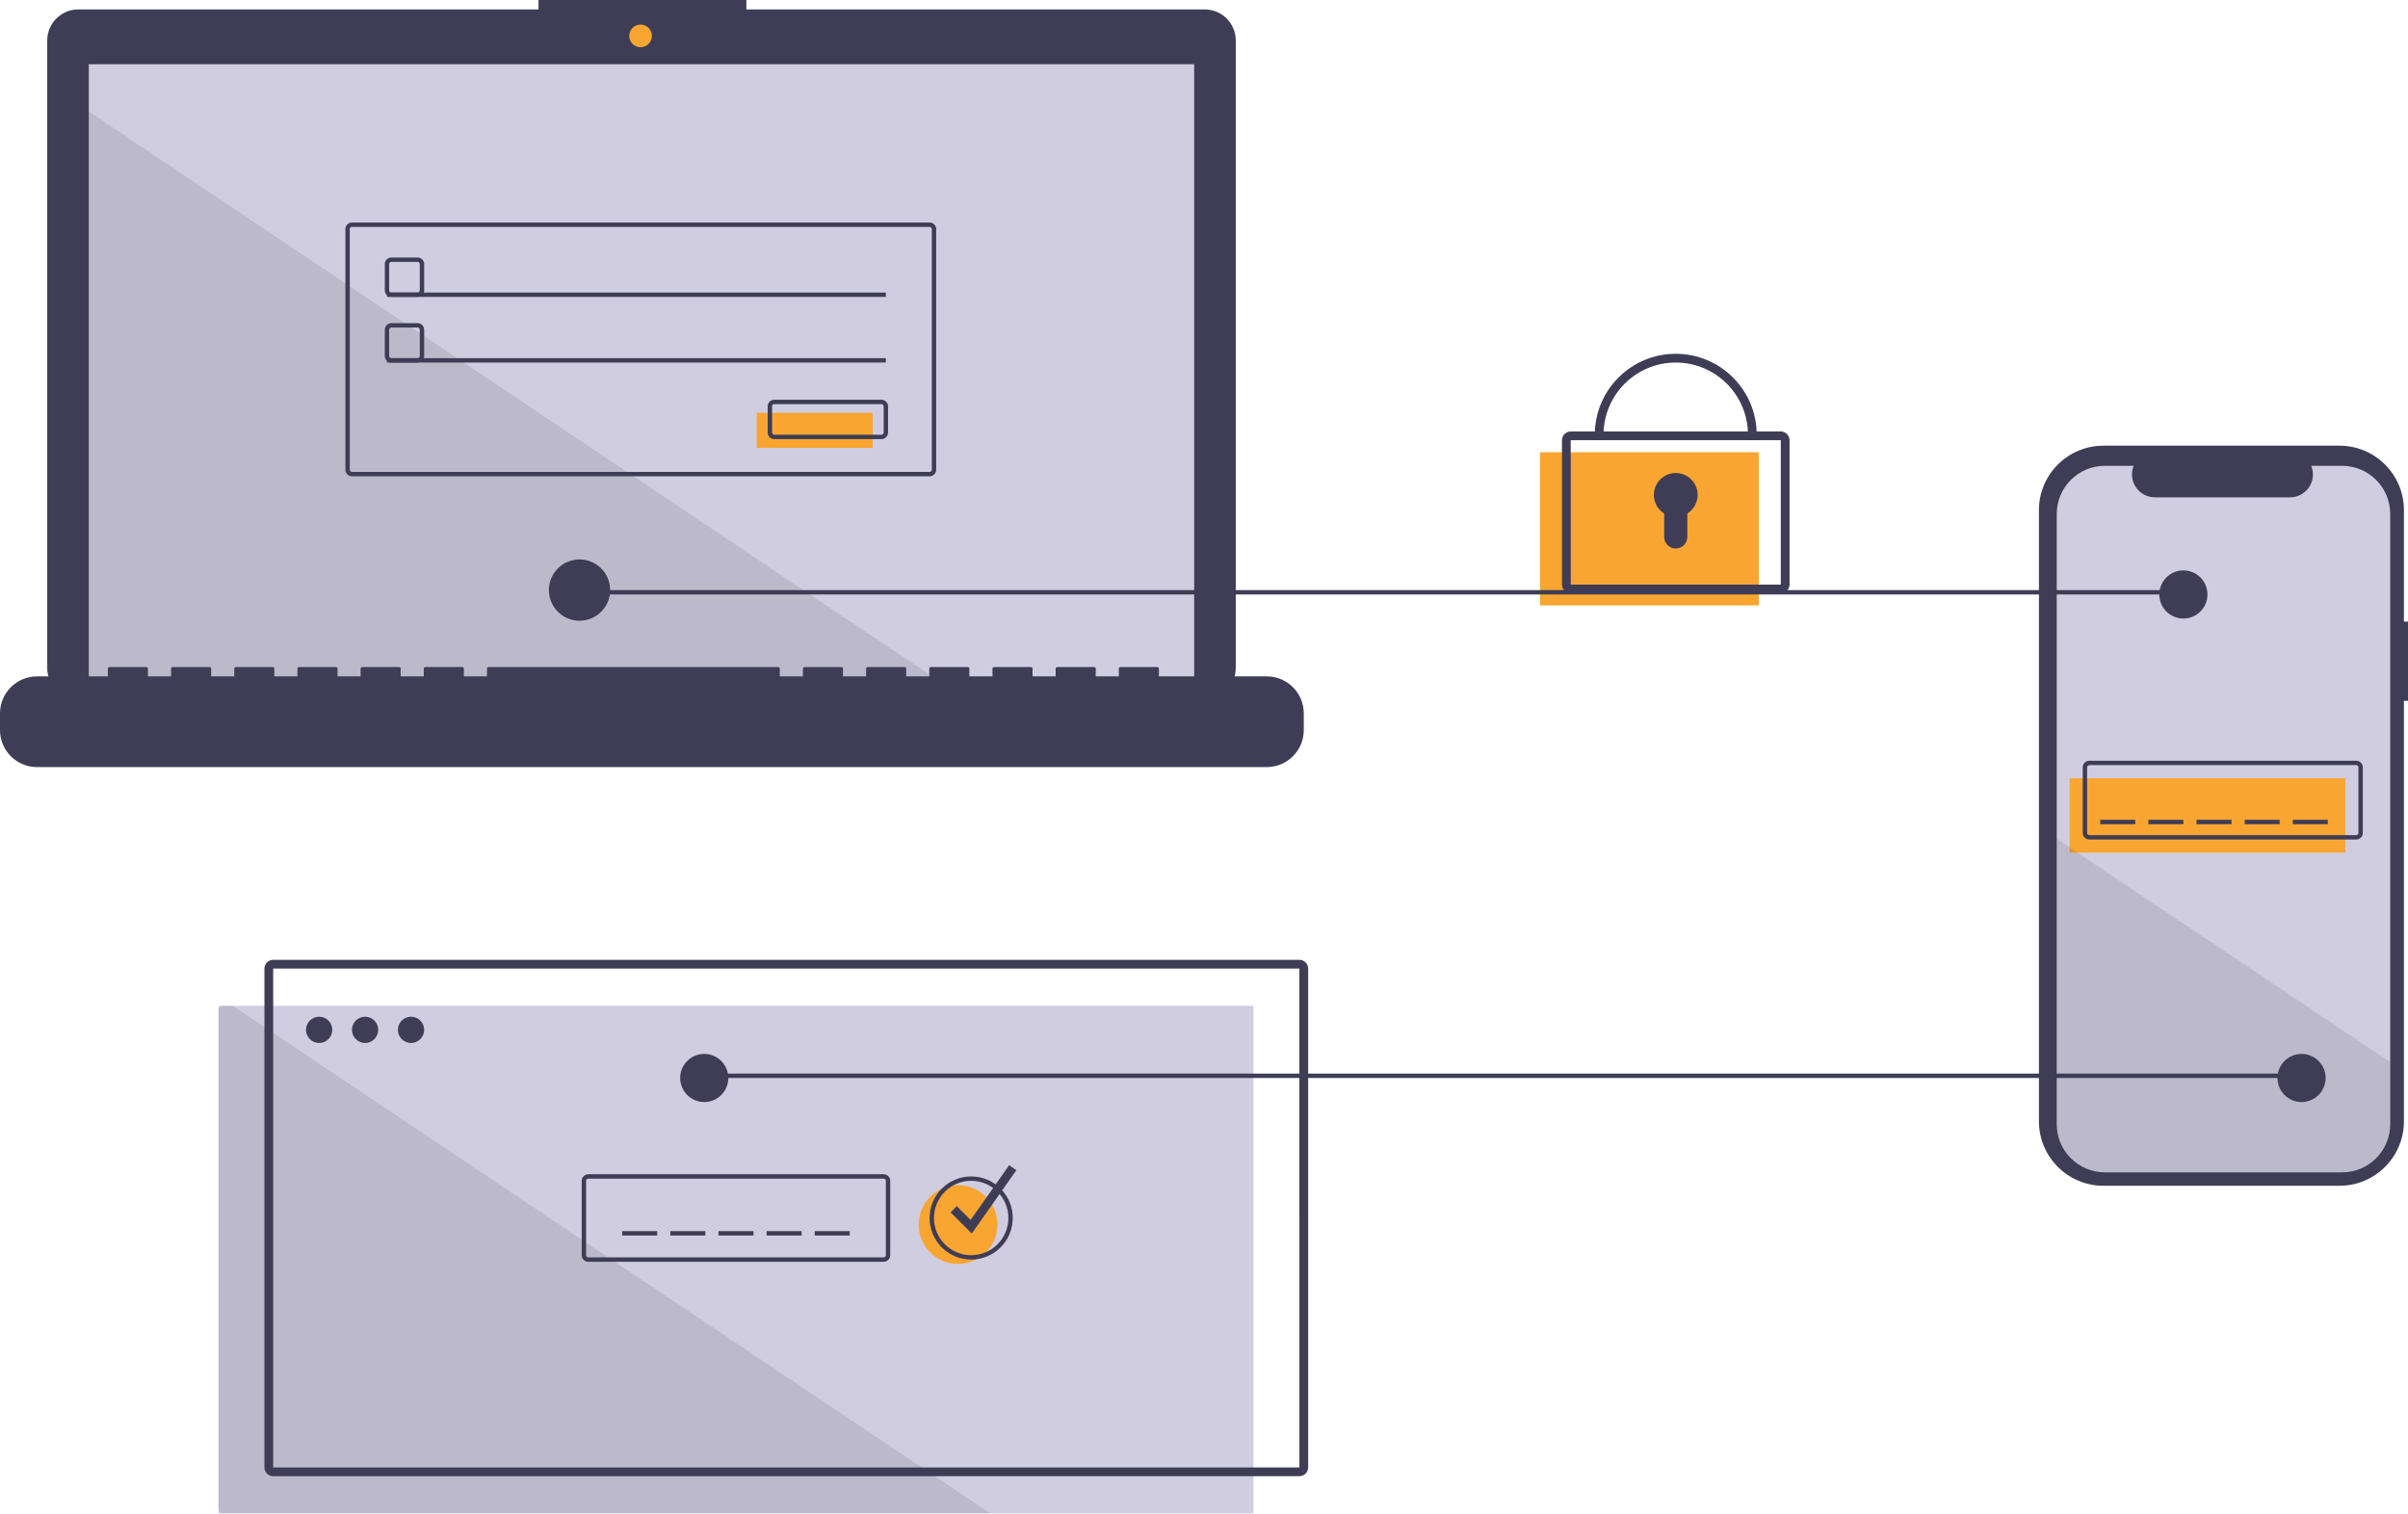
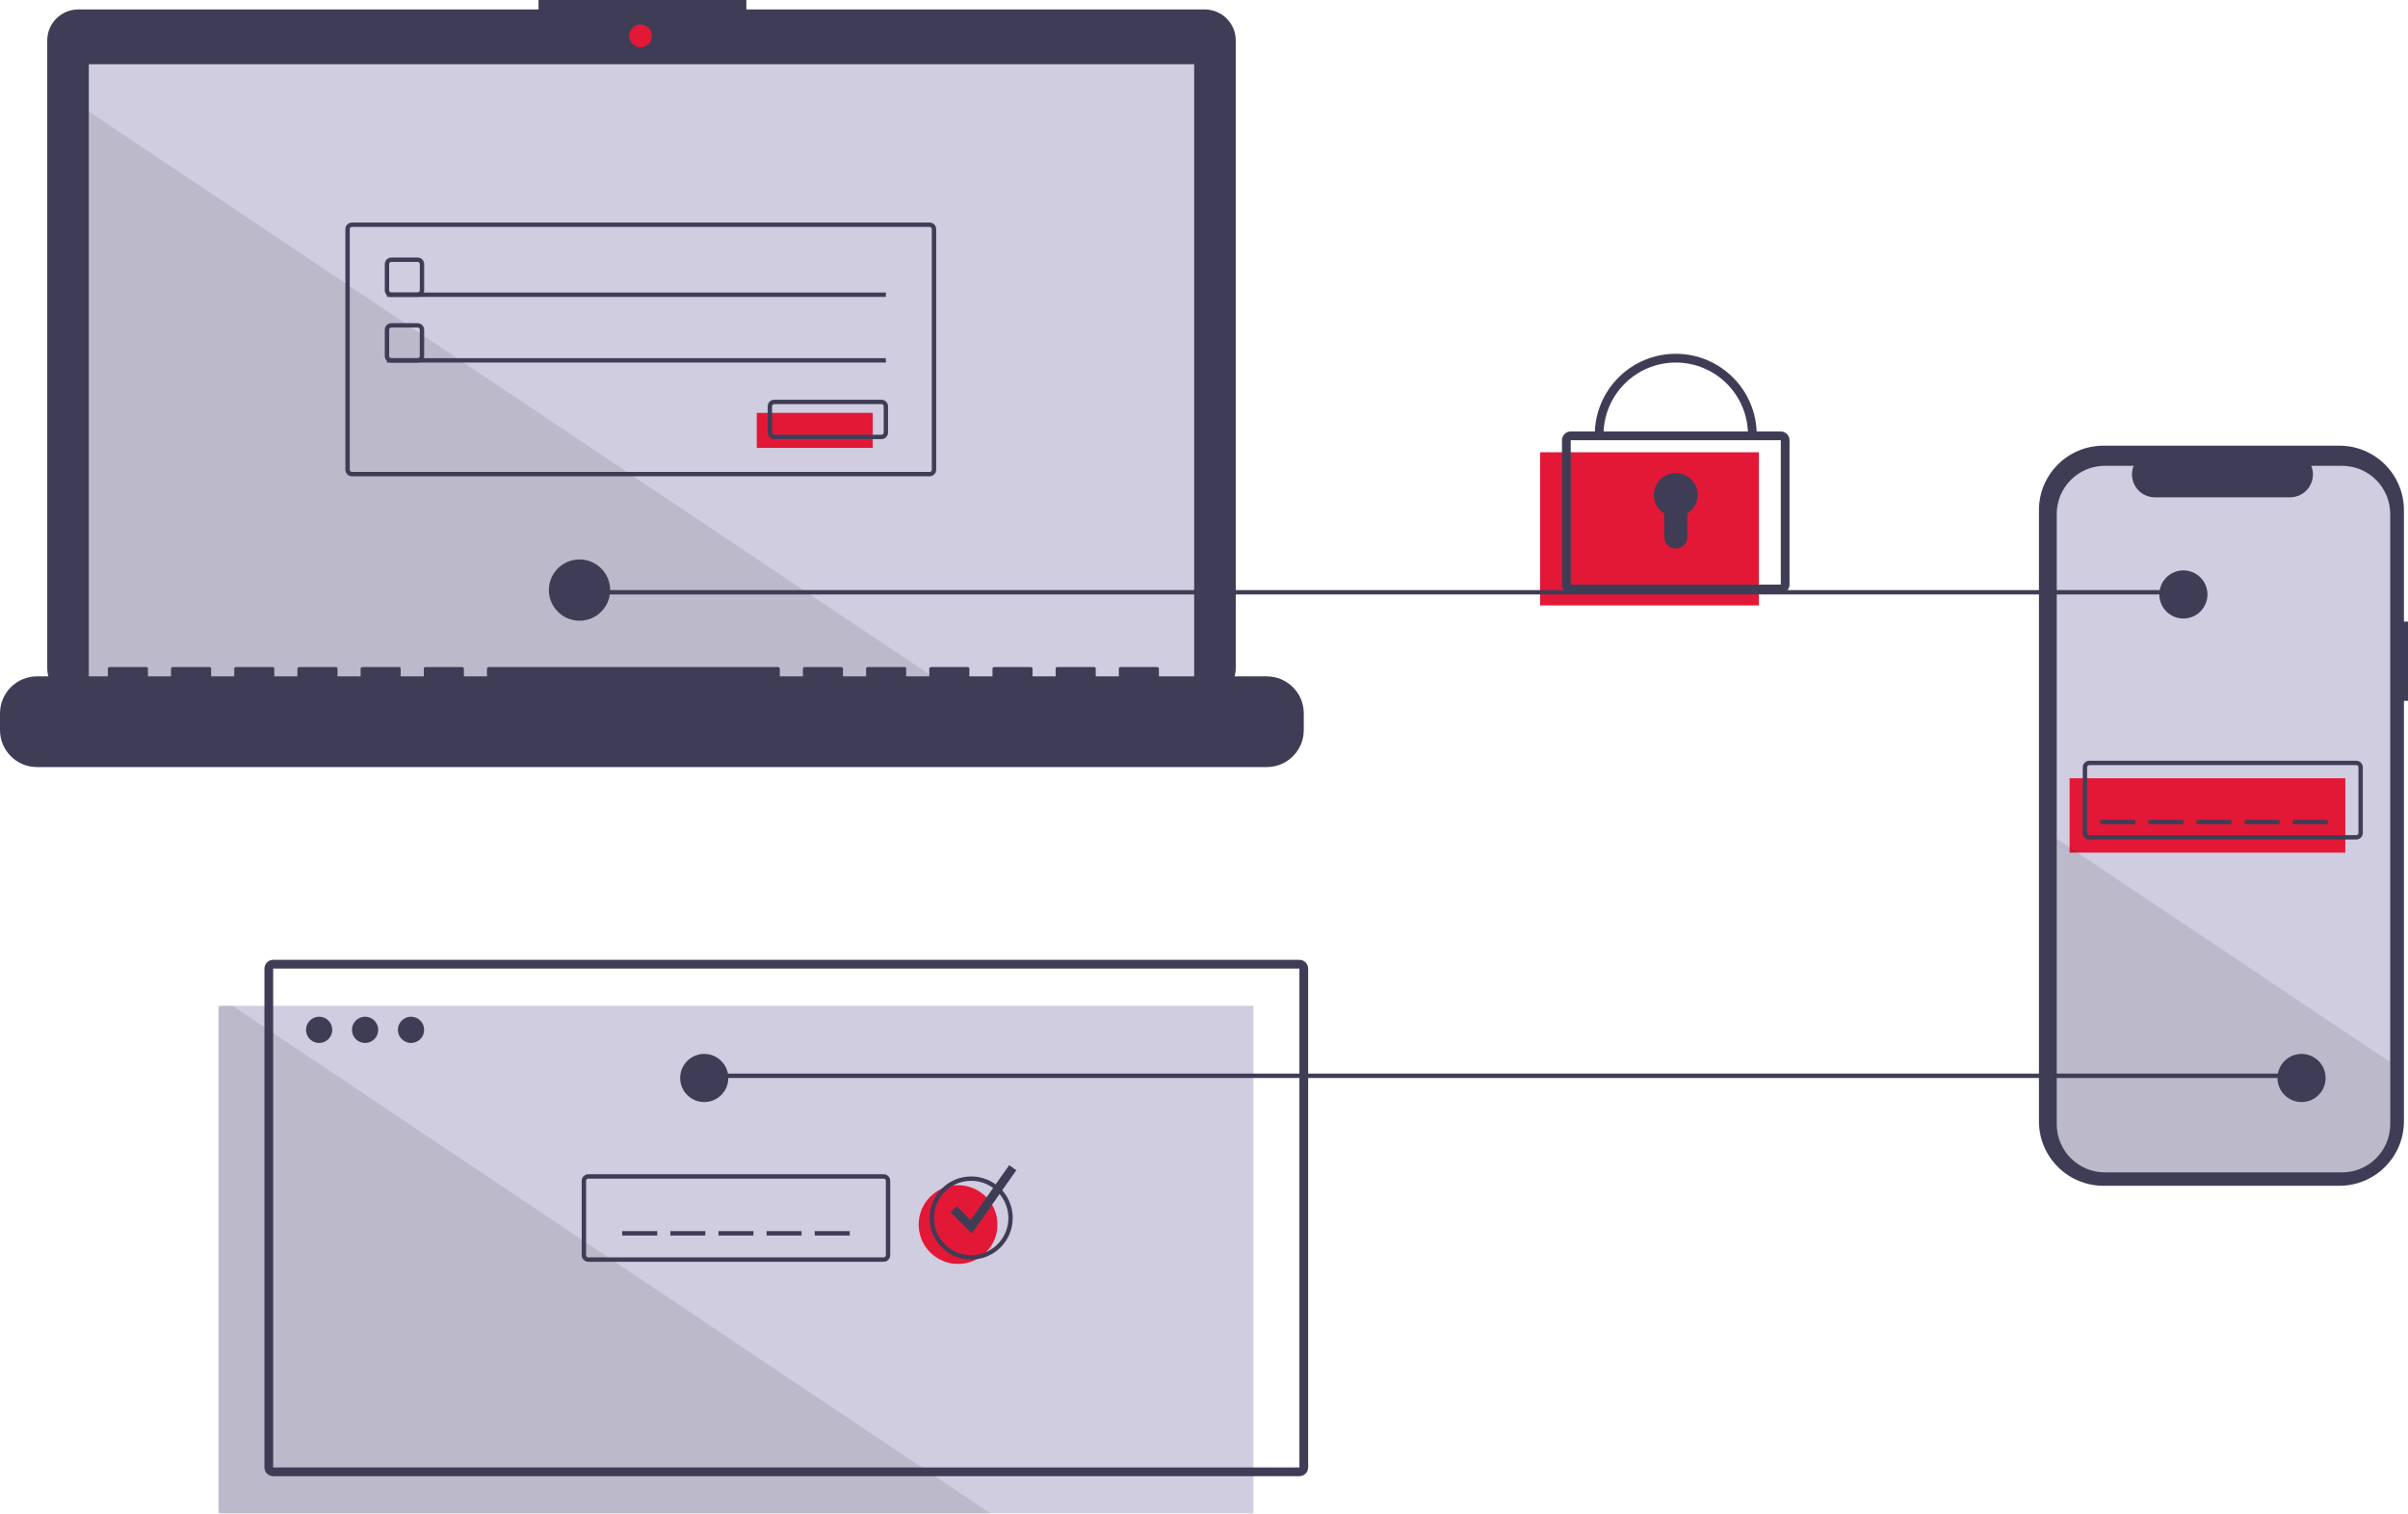
<svg xmlns="http://www.w3.org/2000/svg" data-name="Layer 1" width="1100.501" height="691.707" viewBox="0 0 1100.501 691.707">
  <path d="M1150.25,388.237h-1.859V337.322a29.468,29.468,0,0,0-29.469-29.469H1011.052a29.468,29.468,0,0,0-29.469,29.469V616.648a29.469,29.469,0,0,0,29.469,29.469h107.871a29.469,29.469,0,0,0,29.469-29.469V424.48h1.859Z" transform="translate(-49.74968 -104.1466)" fill="#3f3d56" />
  <path d="M1142.121,339.053v278.92a22.011,22.011,0,0,1-22.01,22.01h-108.39a22.002,22.002,0,0,1-22-22.01v-278.92a22,22,0,0,1,22-22h13.15a10.461,10.461,0,0,0,9.68,14.4h61.8a10.44,10.44,0,0,0,9.68-14.4H1120.111A22.009,22.009,0,0,1,1142.121,339.053Z" transform="translate(-49.74968 -104.1466)" fill="#d0cde1" />
-   <rect x="945.851" y="355.707" width="126" height="34" fill="#f8a532" />
+   <rect x="945.851" y="355.707" width="126" height="34" fill="#e31837" />
  <path d="M1126.601,487.853h-122a3.003,3.003,0,0,1-3-3v-30a3.003,3.003,0,0,1,3-3h122a3.003,3.003,0,0,1,3,3v30A3.003,3.003,0,0,1,1126.601,487.853Zm-122-34a1.001,1.001,0,0,0-1,1v30a1.001,1.001,0,0,0,1,1h122a1.001,1.001,0,0,0,1-1v-30a1.001,1.001,0,0,0-1-1Z" transform="translate(-49.74968 -104.1466)" fill="#3f3d56" />
  <rect x="959.851" y="374.707" width="16" height="2" fill="#3f3d56" />
  <rect x="981.851" y="374.707" width="16" height="2" fill="#3f3d56" />
  <rect x="1003.851" y="374.707" width="16" height="2" fill="#3f3d56" />
  <rect x="1025.851" y="374.707" width="16" height="2" fill="#3f3d56" />
  <rect x="1047.851" y="374.707" width="16" height="2" fill="#3f3d56" />
  <path d="M1142.121,589.613v28.36a22.011,22.011,0,0,1-22.01,22.01h-108.39a22.002,22.002,0,0,1-22-22.01v-130.46Z" transform="translate(-49.74968 -104.1466)" opacity="0.1" />
  <rect x="99.851" y="459.707" width="473" height="232" fill="#d0cde1" />
  <path d="M502.351,795.853H151.601a2.006,2.006,0,0,1-2-2v-228a2.006,2.006,0,0,1,2-2h4.44Z" transform="translate(-49.74968 -104.1466)" opacity="0.1" />
  <rect x="318.851" y="490.707" width="733" height="2" fill="#3f3d56" />
  <path d="M600.343,108.464H390.853v-4.318H295.862v4.318H85.509a14.17,14.17,0,0,0-14.17,14.17V409.491a14.17,14.17,0,0,0,14.17,14.17H600.343a14.17,14.17,0,0,0,14.17-14.17V122.635A14.17,14.17,0,0,0,600.343,108.464Z" transform="translate(-49.74968 -104.1466)" fill="#3f3d56" />
  <rect x="40.591" y="29.357" width="505.17" height="284.98" fill="#d0cde1" />
-   <circle cx="292.744" cy="16.407" r="5.181" fill="#f8a532" />
+   <circle cx="292.744" cy="16.407" r="5.181" fill="#e31837" />
  <path d="M240.601,239.853h-12a3.003,3.003,0,0,1-3-3v-12a3.003,3.003,0,0,1,3-3h12a3.003,3.003,0,0,1,3,3v12A3.003,3.003,0,0,1,240.601,239.853Zm-12-16a1.001,1.001,0,0,0-1,1v12a1.001,1.001,0,0,0,1,1h12a1.001,1.001,0,0,0,1-1v-12a1.001,1.001,0,0,0-1-1Z" transform="translate(-49.74968 -104.1466)" fill="#3f3d56" />
  <rect x="176.851" y="133.707" width="228" height="2" fill="#3f3d56" />
-   <rect x="345.851" y="188.707" width="53" height="16" fill="#f8a532" />
+   <rect x="345.851" y="188.707" width="53" height="16" fill="#e31837" />
  <path d="M452.601,304.853h-49a3.003,3.003,0,0,1-3-3v-12a3.003,3.003,0,0,1,3-3h49a3.003,3.003,0,0,1,3,3v12A3.003,3.003,0,0,1,452.601,304.853Zm-49-16a1.001,1.001,0,0,0-1,1v12a1.001,1.001,0,0,0,1,1h49a1.001,1.001,0,0,0,1-1v-12a1.001,1.001,0,0,0-1-1Z" transform="translate(-49.74968 -104.1466)" fill="#3f3d56" />
-   <rect x="703.851" y="206.707" width="100" height="70" fill="#f8a532" />
+   <rect x="703.851" y="206.707" width="100" height="70" fill="#e31837" />
  <path d="M863.601,375.353h-96a4.004,4.004,0,0,1-4-4v-66a4.004,4.004,0,0,1,4-4h96a4.004,4.004,0,0,1,4,4v66A4.004,4.004,0,0,1,863.601,375.353Zm-96-70v66H863.604l-.003-66Z" transform="translate(-49.74968 -104.1466)" fill="#3f3d56" />
  <path d="M852.601,302.853h-4a33,33,0,1,0-66,0h-4a37,37,0,1,1,74,0Z" transform="translate(-49.74968 -104.1466)" fill="#3f3d56" />
  <path d="M825.601,330.353a10,10,0,1,0-15.294,8.473V349.559a5.294,5.294,0,0,0,5.294,5.294h0a5.294,5.294,0,0,0,5.294-5.294V338.826A9.983,9.983,0,0,0,825.601,330.353Z" transform="translate(-49.74968 -104.1466)" fill="#3f3d56" />
  <rect x="284.351" y="562.707" width="16" height="2" fill="#3f3d56" />
  <rect x="306.351" y="562.707" width="16" height="2" fill="#3f3d56" />
  <rect x="328.351" y="562.707" width="16" height="2" fill="#3f3d56" />
  <rect x="350.351" y="562.707" width="16" height="2" fill="#3f3d56" />
  <rect x="372.351" y="562.707" width="16" height="2" fill="#3f3d56" />
  <path d="M643.601,778.854H174.601a4.004,4.004,0,0,1-4-4v-228a4.004,4.004,0,0,1,4-4H643.601a4.004,4.004,0,0,1,4,4v228A4.004,4.004,0,0,1,643.601,778.854Zm-469-232v228H643.604l-.003-228Z" transform="translate(-49.74968 -104.1466)" fill="#3f3d56" />
  <circle cx="145.851" cy="470.707" r="6" fill="#3f3d56" />
  <circle cx="166.851" cy="470.707" r="6" fill="#3f3d56" />
  <circle cx="187.851" cy="470.707" r="6" fill="#3f3d56" />
  <path d="M453.601,680.853h-135a3.003,3.003,0,0,1-3-3v-34a3.003,3.003,0,0,1,3-3h135a3.003,3.003,0,0,1,3,3v34A3.003,3.003,0,0,1,453.601,680.853Zm-135-38a1.001,1.001,0,0,0-1,1v34a1.001,1.001,0,0,0,1,1h135a1.001,1.001,0,0,0,1-1v-34a1.001,1.001,0,0,0-1-1Z" transform="translate(-49.74968 -104.1466)" fill="#3f3d56" />
-   <circle cx="437.851" cy="559.707" r="18" fill="#f8a532" />
+   <circle cx="437.851" cy="559.707" r="18" fill="#e31837" />
  <path d="M493.601,679.853a19,19,0,1,1,19-19A19.022,19.022,0,0,1,493.601,679.853Zm0-36a17,17,0,1,0,17,17A17.019,17.019,0,0,0,493.601,643.853Z" transform="translate(-49.74968 -104.1466)" fill="#3f3d56" />
  <polygon points="444.118 563.803 434.437 554.121 437.265 551.293 443.584 557.611 461.216 532.555 464.487 534.858 444.118 563.803" fill="#3f3d56" />
  <polygon points="433.761 314.337 40.591 314.337 40.591 50.947 433.761 314.337" opacity="0.1" />
  <path d="M628.697,413.298H579.395v-3.552a.704.704,0,0,0-.704-.704H561.787a.704.704,0,0,0-.704.704v3.552H550.518v-3.552a.704.704,0,0,0-.704-.704H532.91a.704.704,0,0,0-.704.704v3.552H521.641v-3.552a.704.704,0,0,0-.704-.704H504.033a.704.704,0,0,0-.704.704v3.552H492.764v-3.552a.704.704,0,0,0-.704-.704H475.157a.704.704,0,0,0-.704.704v3.552H463.887v-3.552a.704.704,0,0,0-.704-.704H446.28a.704.704,0,0,0-.704.704v3.552H435.01v-3.552a.704.704,0,0,0-.704-.704H417.403a.704.704,0,0,0-.704.704v3.552H406.134v-3.552a.704.704,0,0,0-.704-.704H273.018a.704.704,0,0,0-.704.704v3.552H261.749v-3.552a.704.704,0,0,0-.704-.704H244.141a.704.704,0,0,0-.704.704v3.552H232.872v-3.552a.704.704,0,0,0-.704-.704H215.264a.704.704,0,0,0-.704.704v3.552H203.995v-3.552a.704.704,0,0,0-.704-.704H186.387a.704.704,0,0,0-.704.704v3.552H175.118v-3.552a.704.704,0,0,0-.704-.704H157.51a.704.704,0,0,0-.704.704v3.552H146.241v-3.552a.704.704,0,0,0-.704-.704H128.633a.704.704,0,0,0-.704.704v3.552H117.364v-3.552a.704.704,0,0,0-.704-.704H99.756a.704.704,0,0,0-.704.704v3.552H66.653A16.904,16.904,0,0,0,49.75,430.202v7.643a16.904,16.904,0,0,0,16.904,16.904H628.697A16.904,16.904,0,0,0,645.601,437.845V430.202A16.904,16.904,0,0,0,628.697,413.298Z" transform="translate(-49.74968 -104.1466)" fill="#3f3d56" />
  <path d="M474.601,321.853h-264a3.003,3.003,0,0,1-3-3v-110a3.003,3.003,0,0,1,3-3h264a3.003,3.003,0,0,1,3,3v110A3.003,3.003,0,0,1,474.601,321.853Zm-264-114a1.001,1.001,0,0,0-1,1v110a1.001,1.001,0,0,0,1,1h264a1.001,1.001,0,0,0,1-1v-110a1.001,1.001,0,0,0-1-1Z" transform="translate(-49.74968 -104.1466)" fill="#3f3d56" />
  <path d="M240.601,269.853h-12a3.003,3.003,0,0,1-3-3v-12a3.003,3.003,0,0,1,3-3h12a3.003,3.003,0,0,1,3,3v12A3.003,3.003,0,0,1,240.601,269.853Zm-12-16a1.001,1.001,0,0,0-1,1v12a1.001,1.001,0,0,0,1,1h12a1.001,1.001,0,0,0,1-1v-12a1.001,1.001,0,0,0-1-1Z" transform="translate(-49.74968 -104.1466)" fill="#3f3d56" />
  <rect x="176.851" y="163.707" width="228" height="2" fill="#3f3d56" />
  <rect x="264.851" y="269.707" width="733" height="2" fill="#3f3d56" />
  <circle cx="264.851" cy="269.707" r="14" fill="#3f3d56" />
  <circle cx="997.851" cy="271.707" r="11" fill="#3f3d56" />
  <circle cx="1051.851" cy="492.707" r="11" fill="#3f3d56" />
  <circle cx="321.851" cy="492.707" r="11" fill="#3f3d56" />
</svg>
